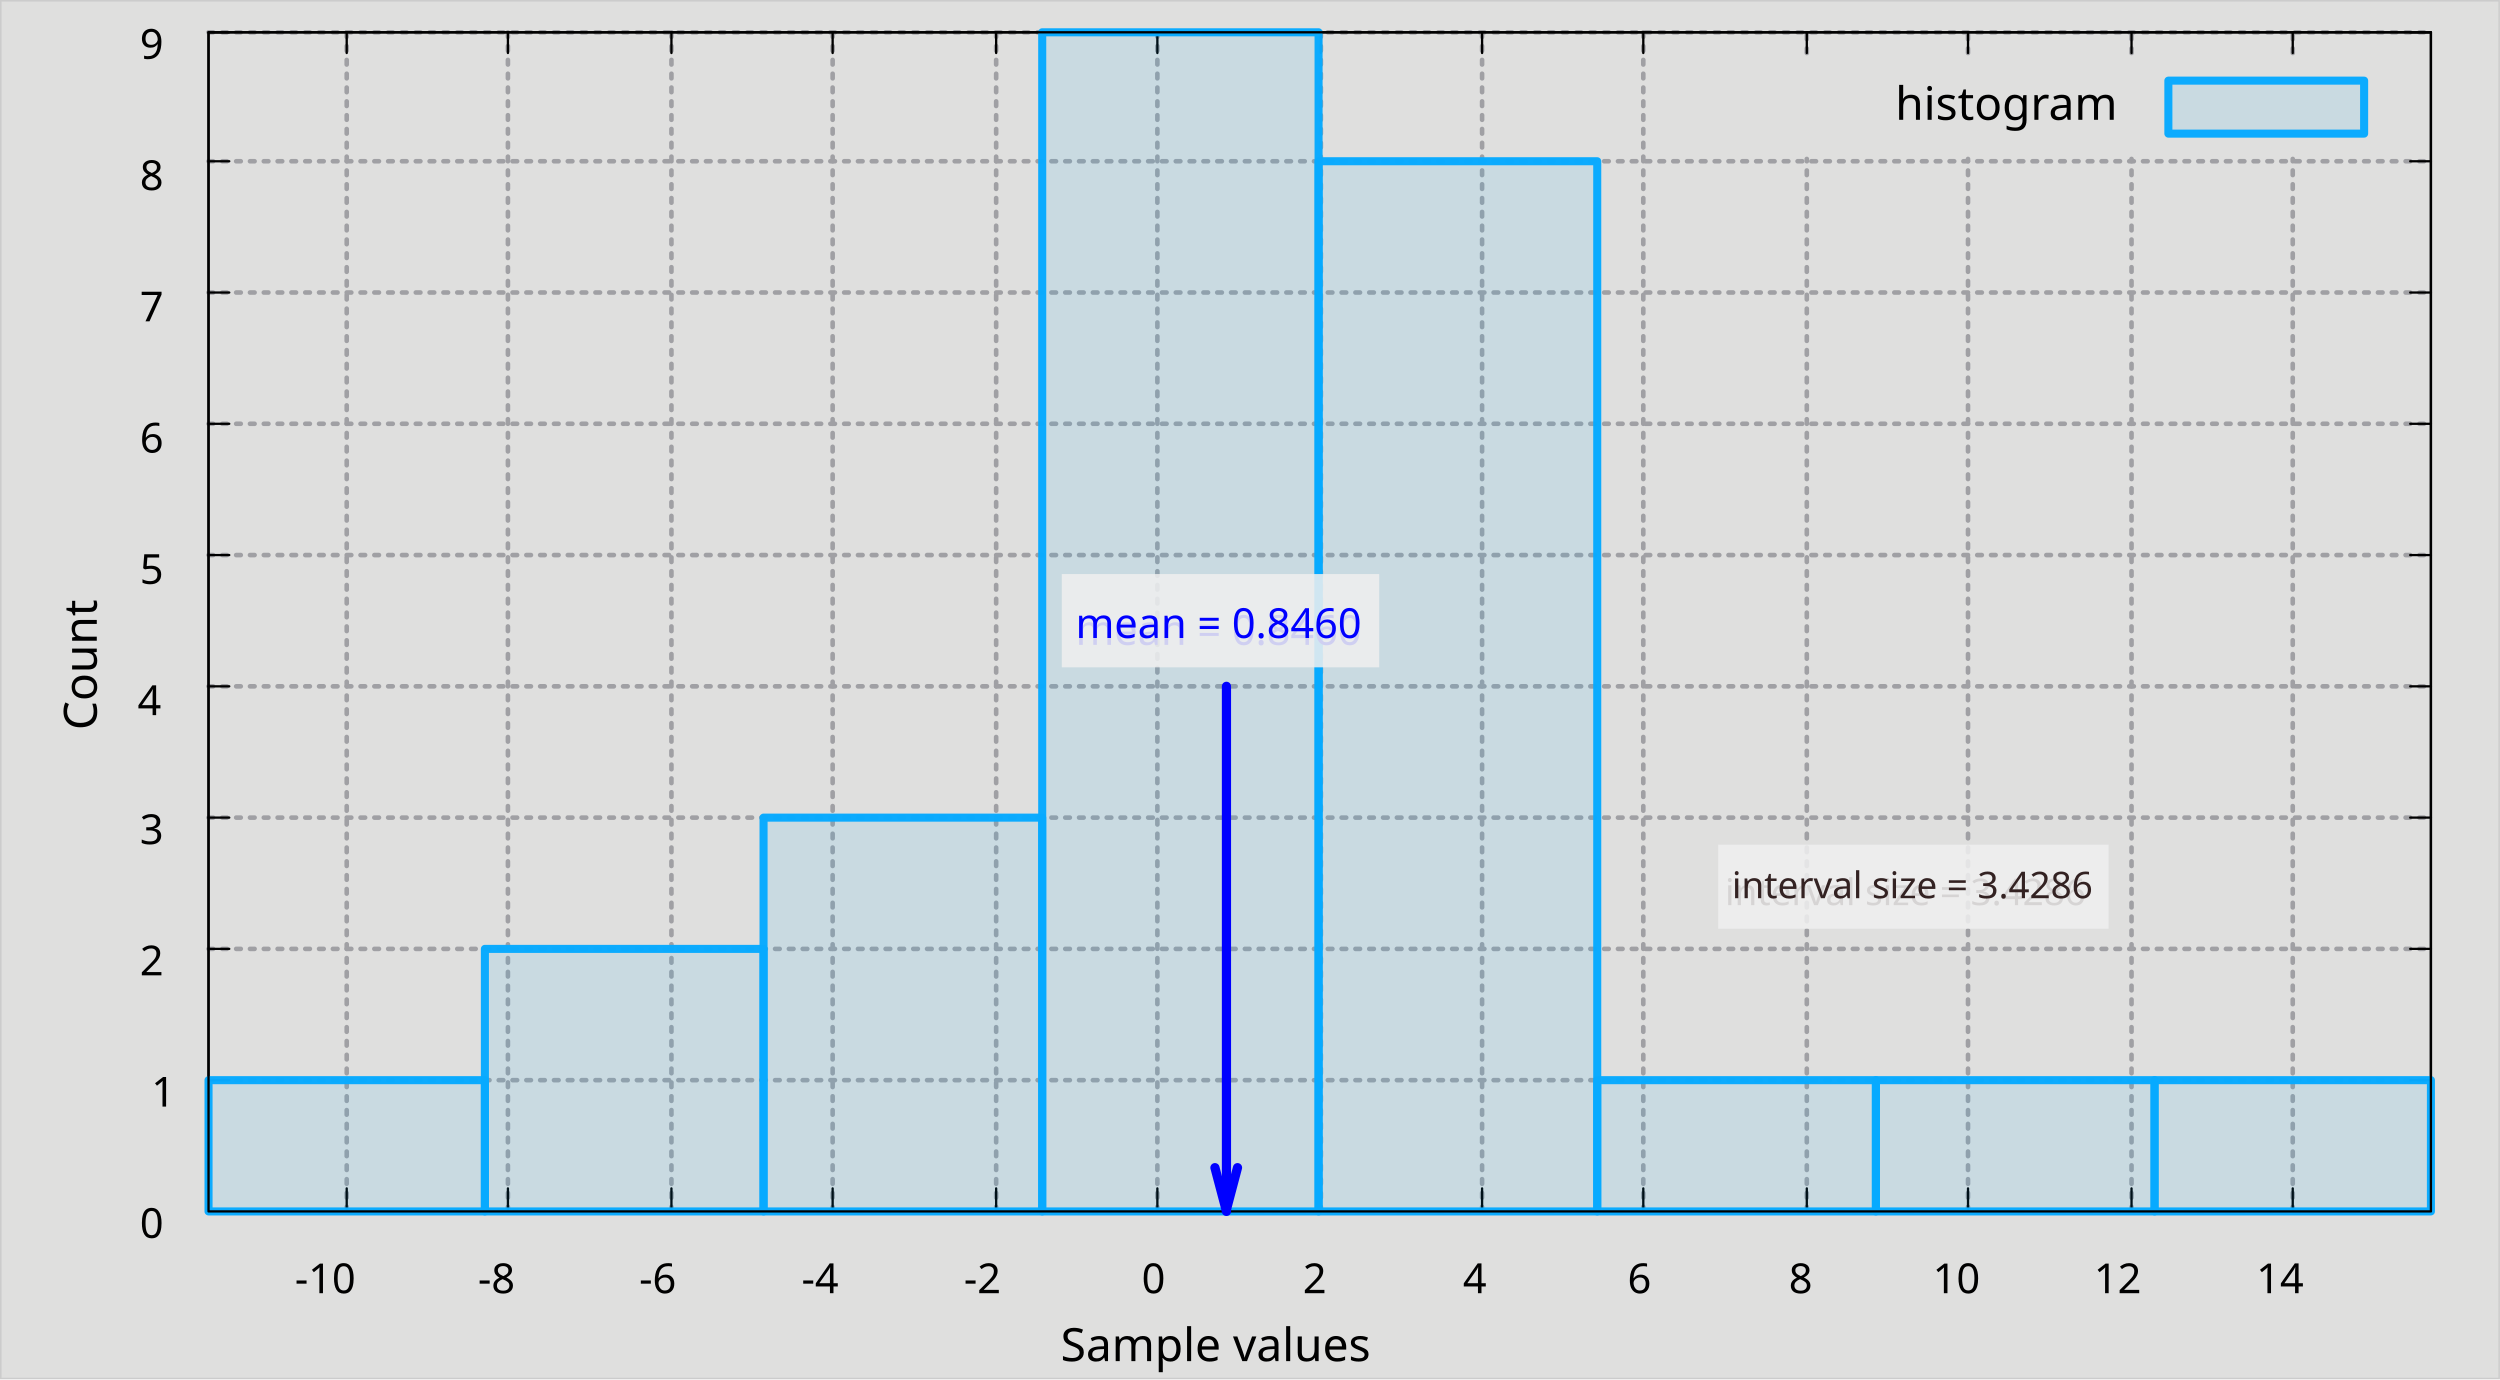
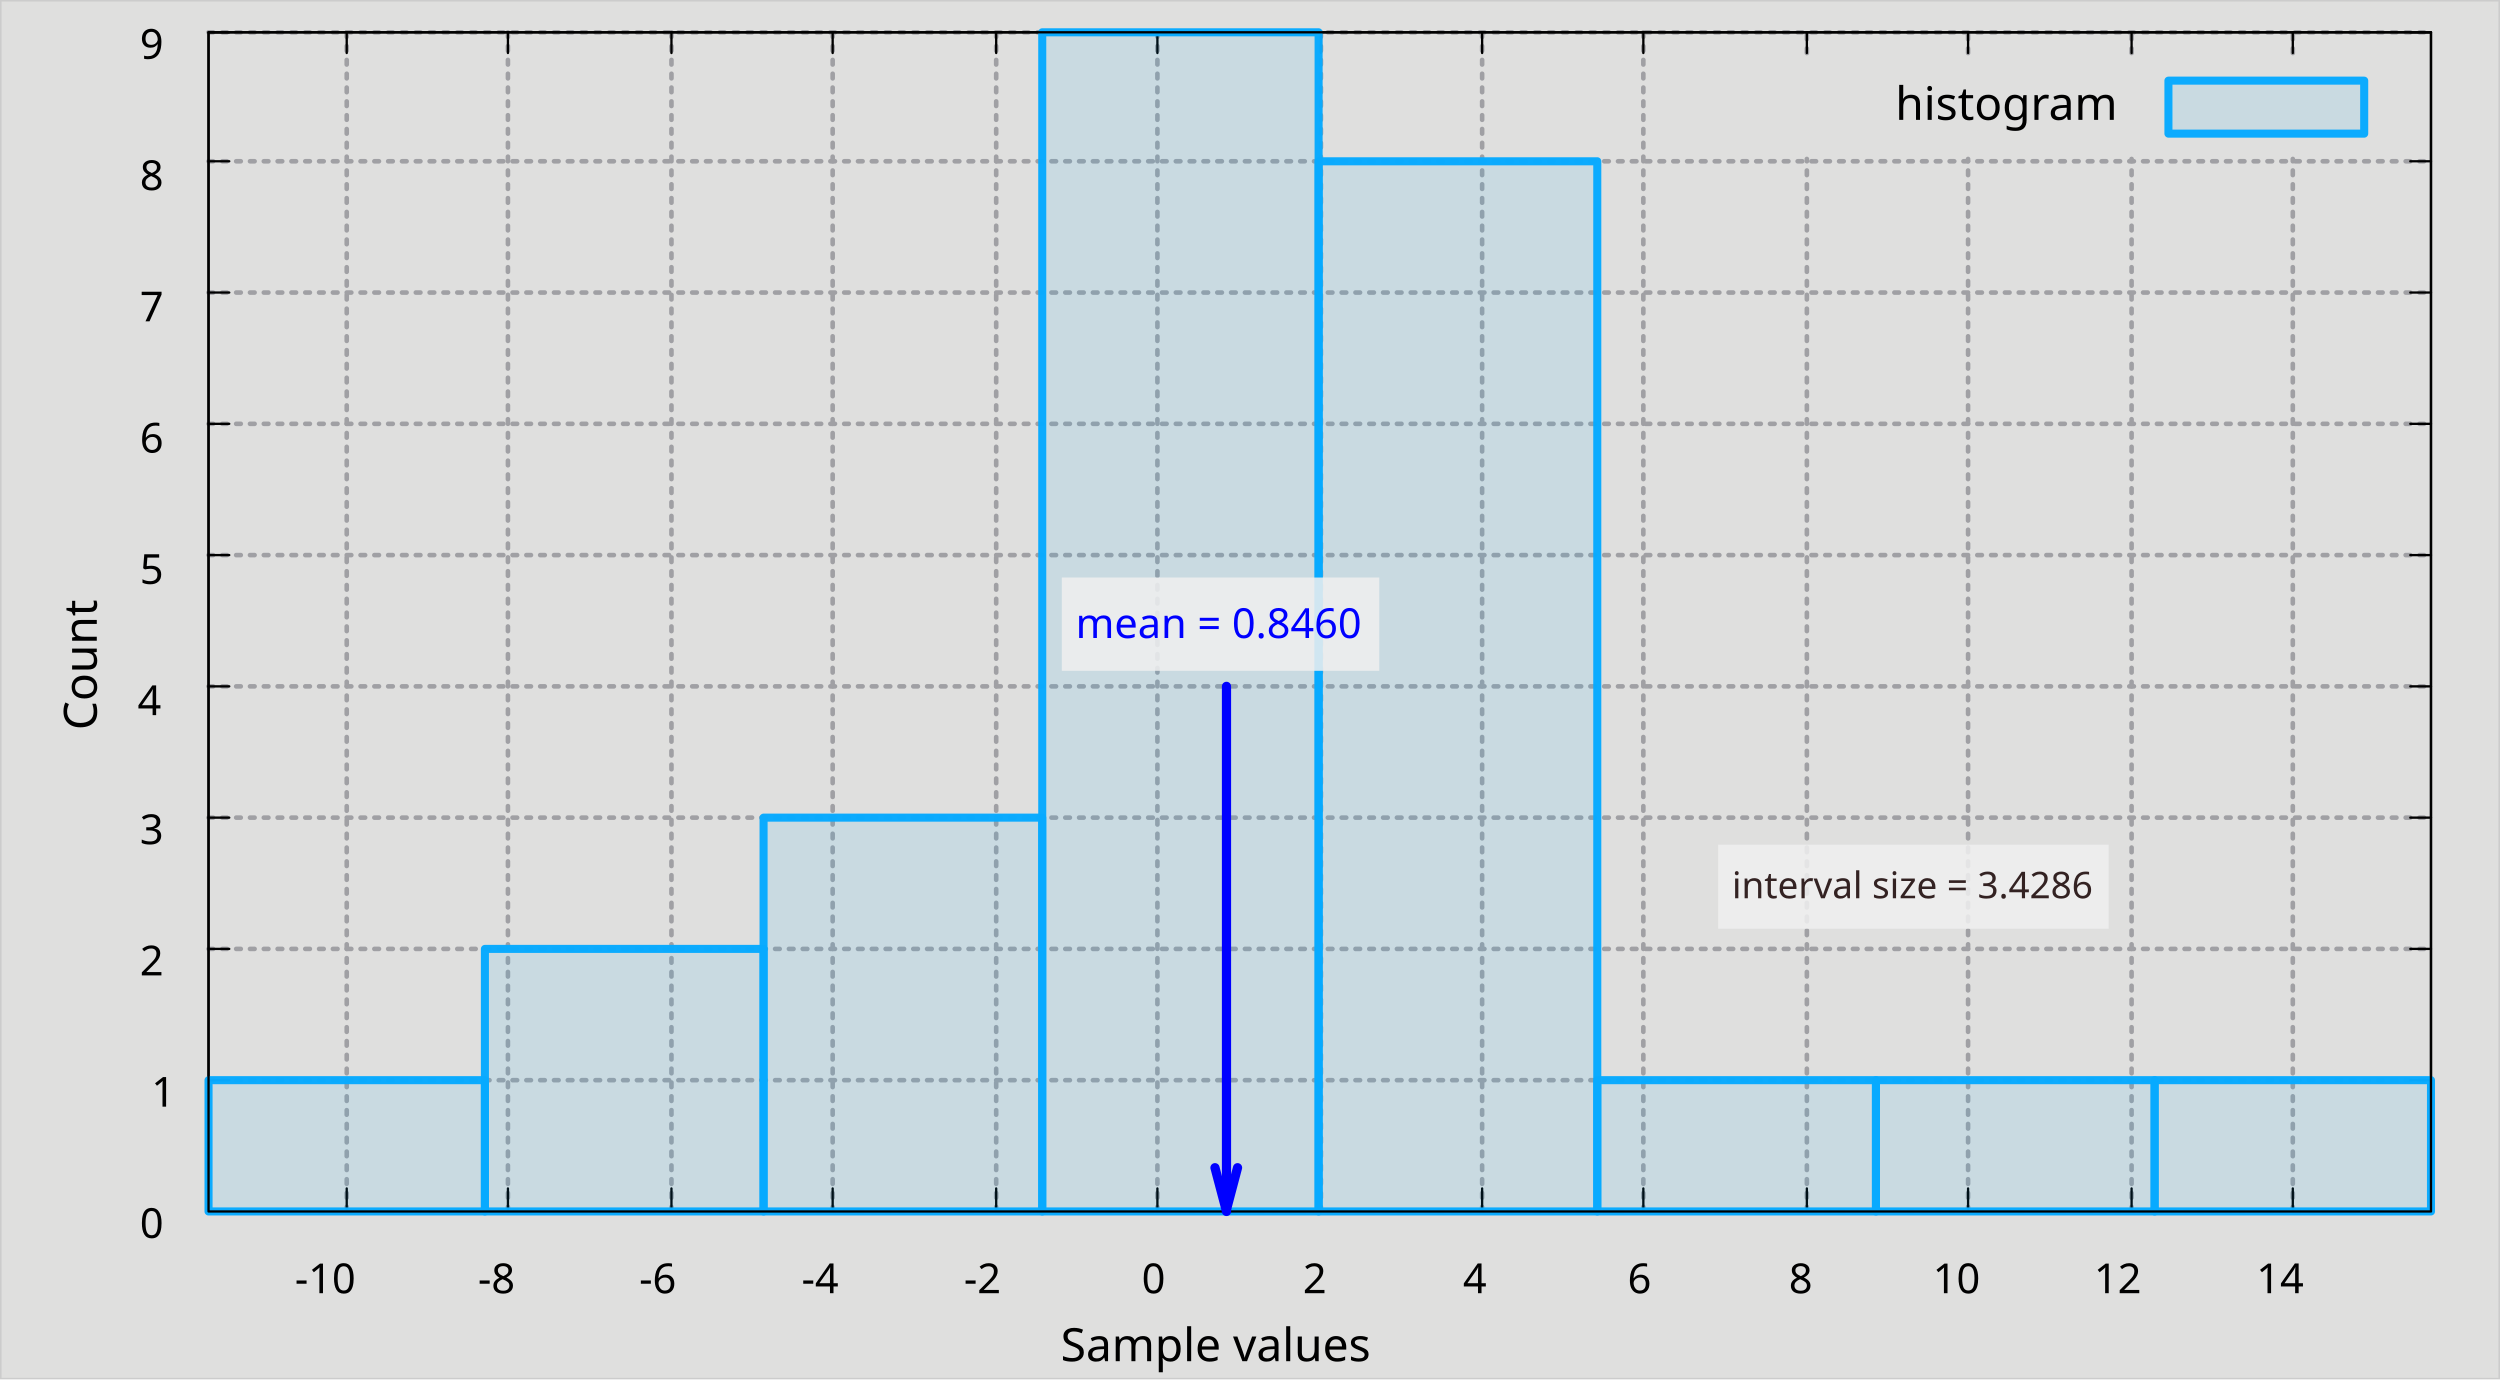
- <svg xmlns="http://www.w3.org/2000/svg" width="1450" height="800" version="1.2" viewBox="0 0 1087.5 600">
-   <rect x=".334" y=".334" width="1086.8" height="599.33" fill="#dddddc" fill-opacity=".941" stroke="#ccc" stroke-width=".668" />
-   <g transform="translate(-3 6)" fill-rule="evenodd">
-     <g fill="none" stroke-linecap="round" stroke-linejoin="round">
-       <polyline transform="matrix(1.0018 0 0 1.0018 -24 -16.5)" points="117.5 536.5 1082.5 536.5" stroke="#a0a0a4" stroke-dasharray="2, 4" stroke-width="2" />
-       <polyline transform="matrix(1.0018 0 0 1.0018 -24 -16.5)" points="117.5 536.5 126.5 536.5" stroke="#000" />
-       <polyline transform="matrix(1.0018 0 0 1.0018 -24 -16.5)" points="1082.5 536.5 1073.5 536.5" stroke="#000" />
-     </g>
-     <text x="59.149" y="532.485" fill="#000000" font-family="Sans" font-size="18.032px" font-weight="400" stroke-linecap="square" stroke-linejoin="bevel" stroke-width="1.002" xml:space="preserve"> 0</text>
-     <g fill="none" stroke-linecap="round" stroke-linejoin="round">
-       <polyline transform="matrix(1.0018 0 0 1.0018 -24 -16.5)" points="117.5 479.5 1082.5 479.5" stroke="#a0a0a4" stroke-dasharray="2, 4" stroke-width="2" />
-       <polyline transform="matrix(1.0018 0 0 1.0018 -24 -16.5)" points="117.5 479.5 126.5 479.5" stroke="#000" />
-       <polyline transform="matrix(1.0018 0 0 1.0018 -24 -16.5)" points="1082.5 479.5 1073.5 479.5" stroke="#000" />
-     </g>
-     <text x="64.158" y="475.382" fill="#000000" font-family="Sans" font-size="18.032px" font-weight="400" stroke-linecap="square" stroke-linejoin="bevel" stroke-width="1.002" xml:space="preserve"> 1</text>
-     <g fill="none" stroke-linecap="round" stroke-linejoin="round">
-       <polyline transform="matrix(1.0018 0 0 1.0018 -24 -16.5)" points="117.5 422.5 1082.5 422.5" stroke="#a0a0a4" stroke-dasharray="2, 4" stroke-width="2" />
-       <polyline transform="matrix(1.0018 0 0 1.0018 -24 -16.5)" points="117.5 422.5 126.5 422.5" stroke="#000" />
-       <polyline transform="matrix(1.0018 0 0 1.0018 -24 -16.5)" points="1082.5 422.5 1073.5 422.5" stroke="#000" />
-     </g>
-     <text x="59.149" y="418.28" fill="#000000" font-family="Sans" font-size="18.032px" font-weight="400" stroke-linecap="square" stroke-linejoin="bevel" stroke-width="1.002" xml:space="preserve"> 2</text>
-     <g fill="none" stroke-linecap="round" stroke-linejoin="round">
-       <polyline transform="matrix(1.0018 0 0 1.0018 -24 -16.5)" points="117.5 365.5 1082.5 365.5" stroke="#a0a0a4" stroke-dasharray="2, 4" stroke-width="2" />
-       <polyline transform="matrix(1.0018 0 0 1.0018 -24 -16.5)" points="117.5 365.5 126.5 365.5" stroke="#000" />
-       <polyline transform="matrix(1.0018 0 0 1.0018 -24 -16.5)" points="1082.5 365.5 1073.5 365.5" stroke="#000" />
-     </g>
-     <text x="59.149" y="361.177" fill="#000000" font-family="Sans" font-size="18.032px" font-weight="400" stroke-linecap="square" stroke-linejoin="bevel" stroke-width="1.002" xml:space="preserve"> 3</text>
-     <g fill="none" stroke-linecap="round" stroke-linejoin="round">
-       <polyline transform="matrix(1.0018 0 0 1.0018 -24 -16.5)" points="117.5 308.5 1082.5 308.5" stroke="#a0a0a4" stroke-dasharray="2, 4" stroke-width="2" />
-       <polyline transform="matrix(1.0018 0 0 1.0018 -24 -16.5)" points="117.5 308.5 126.5 308.5" stroke="#000" />
-       <polyline transform="matrix(1.0018 0 0 1.0018 -24 -16.5)" points="1082.5 308.5 1073.5 308.5" stroke="#000" />
-     </g>
-     <text x="58.147" y="305.077" fill="#000000" font-family="Sans" font-size="18.032px" font-weight="400" stroke-linecap="square" stroke-linejoin="bevel" stroke-width="1.002" xml:space="preserve"> 4</text>
-     <g fill="none" stroke-linecap="round" stroke-linejoin="round">
-       <polyline transform="matrix(1.0018 0 0 1.0018 -24 -16.5)" points="117.5 251.5 1082.5 251.5" stroke="#a0a0a4" stroke-dasharray="2, 4" stroke-width="2" />
-       <polyline transform="matrix(1.0018 0 0 1.0018 -24 -16.5)" points="117.5 251.5 126.5 251.5" stroke="#000" />
-       <polyline transform="matrix(1.0018 0 0 1.0018 -24 -16.5)" points="1082.5 251.5 1073.5 251.5" stroke="#000" />
-     </g>
-     <text x="59.149" y="247.974" fill="#000000" font-family="Sans" font-size="18.032px" font-weight="400" stroke-linecap="square" stroke-linejoin="bevel" stroke-width="1.002" xml:space="preserve"> 5</text>
-     <g fill="none" stroke-linecap="round" stroke-linejoin="round">
-       <polyline transform="matrix(1.0018 0 0 1.0018 -24 -16.5)" points="117.5 194.5 1082.5 194.5" stroke="#a0a0a4" stroke-dasharray="2, 4" stroke-width="2" />
-       <polyline transform="matrix(1.0018 0 0 1.0018 -24 -16.5)" points="117.5 194.5 126.5 194.5" stroke="#000" />
-       <polyline transform="matrix(1.0018 0 0 1.0018 -24 -16.5)" points="1082.5 194.5 1073.5 194.5" stroke="#000" />
-     </g>
-     <text x="59.149" y="190.872" fill="#000000" font-family="Sans" font-size="18.032px" font-weight="400" stroke-linecap="square" stroke-linejoin="bevel" stroke-width="1.002" xml:space="preserve"> 6</text>
-     <g fill="none" stroke-linecap="round" stroke-linejoin="round">
-       <polyline transform="matrix(1.0018 0 0 1.0018 -24 -16.5)" points="117.5 137.5 1082.5 137.5" stroke="#a0a0a4" stroke-dasharray="2, 4" stroke-width="2" />
-       <polyline transform="matrix(1.0018 0 0 1.0018 -24 -16.5)" points="117.5 137.5 126.5 137.5" stroke="#000" />
-       <polyline transform="matrix(1.0018 0 0 1.0018 -24 -16.5)" points="1082.5 137.5 1073.5 137.5" stroke="#000" />
-     </g>
-     <text x="59.149" y="133.77" fill="#000000" font-family="Sans" font-size="18.032px" font-weight="400" stroke-linecap="square" stroke-linejoin="bevel" stroke-width="1.002" xml:space="preserve"> 7</text>
-     <g fill="none" stroke-linecap="round" stroke-linejoin="round">
-       <polyline transform="matrix(1.0018 0 0 1.0018 -24 -16.5)" points="117.5 80.5 1082.5 80.5" stroke="#a0a0a4" stroke-dasharray="2, 4" stroke-width="2" />
-       <polyline transform="matrix(1.0018 0 0 1.0018 -24 -16.5)" points="117.5 80.5 126.5 80.5" stroke="#000" />
-       <polyline transform="matrix(1.0018 0 0 1.0018 -24 -16.5)" points="1082.5 80.5 1073.5 80.5" stroke="#000" />
-     </g>
-     <text x="59.149" y="76.667" fill="#000000" font-family="Sans" font-size="18.032px" font-weight="400" stroke-linecap="square" stroke-linejoin="bevel" stroke-width="1.002" xml:space="preserve"> 8</text>
-     <g fill="none" stroke-linecap="round" stroke-linejoin="round">
-       <polyline transform="matrix(1.0018 0 0 1.0018 -24 -16.5)" points="117.5 24.5 1082.5 24.5" stroke="#a0a0a4" stroke-dasharray="2, 4" stroke-width="2" />
-       <polyline transform="matrix(1.0018 0 0 1.0018 -24 -16.5)" points="117.5 24.5 126.5 24.5" stroke="#000" />
-       <polyline transform="matrix(1.0018 0 0 1.0018 -24 -16.5)" points="1082.5 24.5 1073.5 24.5" stroke="#000" />
-     </g>
-     <text x="59.149" y="19.565" fill="#000000" font-family="Sans" font-size="18.032px" font-weight="400" stroke-linecap="square" stroke-linejoin="bevel" stroke-width="1.002" xml:space="preserve"> 9</text>
-     <g fill="none" stroke-linecap="round" stroke-linejoin="round">
-       <polyline transform="matrix(1.0018 0 0 1.0018 -24 -16.5)" points="177.5 536.5 177.5 24.5" stroke="#a0a0a4" stroke-dasharray="2, 4" stroke-width="2" />
-       <polyline transform="matrix(1.0018 0 0 1.0018 -24 -16.5)" points="177.5 536.5 177.5 526.5" stroke="#000" />
-       <polyline transform="matrix(1.0018 0 0 1.0018 -24 -16.5)" points="177.5 24.5 177.5 33.5" stroke="#000" />
-     </g>
-     <text x="131.279" y="556.528" fill="#000000" font-family="Sans" font-size="18.032px" font-weight="400" stroke-linecap="square" stroke-linejoin="bevel" stroke-width="1.002" xml:space="preserve">-10</text>
-     <g fill="none" stroke-linecap="round" stroke-linejoin="round">
-       <polyline transform="matrix(1.0018 0 0 1.0018 -24 -16.5)" points="247.5 536.5 247.5 24.5" stroke="#a0a0a4" stroke-dasharray="2, 4" stroke-width="2" />
-       <polyline transform="matrix(1.0018 0 0 1.0018 -24 -16.5)" points="247.5 536.5 247.5 526.5" stroke="#000" />
-       <polyline transform="matrix(1.0018 0 0 1.0018 -24 -16.5)" points="247.5 24.5 247.5 33.5" stroke="#000" />
-     </g>
-     <text x="210.921" y="556.528" fill="#000000" font-family="Sans" font-size="18.032px" font-weight="400" stroke-linecap="square" stroke-linejoin="bevel" stroke-width="1.002" xml:space="preserve">-8</text>
-     <g fill="none" stroke-linecap="round" stroke-linejoin="round">
-       <polyline transform="matrix(1.0018 0 0 1.0018 -24 -16.5)" points="318.5 536.5 318.5 24.5" stroke="#a0a0a4" stroke-dasharray="2, 4" stroke-width="2" />
-       <polyline transform="matrix(1.0018 0 0 1.0018 -24 -16.5)" points="318.5 536.5 318.5 526.5" stroke="#000" />
-       <polyline transform="matrix(1.0018 0 0 1.0018 -24 -16.5)" points="318.5 24.5 318.5 33.5" stroke="#000" />
-     </g>
-     <text x="281.047" y="556.528" fill="#000000" font-family="Sans" font-size="18.032px" font-weight="400" stroke-linecap="square" stroke-linejoin="bevel" stroke-width="1.002" xml:space="preserve">-6</text>
-     <g fill="none" stroke-linecap="round" stroke-linejoin="round">
-       <polyline transform="matrix(1.0018 0 0 1.0018 -24 -16.5)" points="388.5 536.5 388.5 24.5" stroke="#a0a0a4" stroke-dasharray="2, 4" stroke-width="2" />
-       <polyline transform="matrix(1.0018 0 0 1.0018 -24 -16.5)" points="388.5 536.5 388.5 526.5" stroke="#000" />
-       <polyline transform="matrix(1.0018 0 0 1.0018 -24 -16.5)" points="388.5 24.5 388.5 33.5" stroke="#000" />
-     </g>
-     <text x="351.674" y="556.528" fill="#000000" font-family="Sans" font-size="18.032px" font-weight="400" stroke-linecap="square" stroke-linejoin="bevel" stroke-width="1.002" xml:space="preserve">-4</text>
-     <g fill="none" stroke-linecap="round" stroke-linejoin="round">
-       <polyline transform="matrix(1.0018 0 0 1.0018 -24 -16.5)" points="459.5 536.5 459.5 24.5" stroke="#a0a0a4" stroke-dasharray="2, 4" stroke-width="2" />
-       <polyline transform="matrix(1.0018 0 0 1.0018 -24 -16.5)" points="459.5 536.5 459.5 526.5" stroke="#000" />
-       <polyline transform="matrix(1.0018 0 0 1.0018 -24 -16.5)" points="459.5 24.5 459.5 33.5" stroke="#000" />
-     </g>
-     <text x="422.301" y="556.528" fill="#000000" font-family="Sans" font-size="18.032px" font-weight="400" stroke-linecap="square" stroke-linejoin="bevel" stroke-width="1.002" xml:space="preserve">-2</text>
-     <g fill="none" stroke-linecap="round" stroke-linejoin="round">
-       <polyline transform="matrix(1.0018 0 0 1.0018 -24 -16.5)" points="529.5 536.5 529.5 24.5" stroke="#a0a0a4" stroke-dasharray="2, 4" stroke-width="2" />
-       <polyline transform="matrix(1.0018 0 0 1.0018 -24 -16.5)" points="529.5 536.5 529.5 526.5" stroke="#000" />
-       <polyline transform="matrix(1.0018 0 0 1.0018 -24 -16.5)" points="529.5 24.5 529.5 33.5" stroke="#000" />
-     </g>
-     <text x="494.931" y="556.528" fill="#000000" font-family="Sans" font-size="18.032px" font-weight="400" stroke-linecap="square" stroke-linejoin="bevel" stroke-width="1.002" xml:space="preserve"> 0</text>
-     <g fill="none" stroke-linecap="round" stroke-linejoin="round">
-       <polyline transform="matrix(1.0018 0 0 1.0018 -24 -16.5)" points="600.5 536.5 600.5 24.5" stroke="#a0a0a4" stroke-dasharray="2, 4" stroke-width="2" />
-       <polyline transform="matrix(1.0018 0 0 1.0018 -24 -16.5)" points="600.5 536.5 600.5 526.5" stroke="#000" />
-       <polyline transform="matrix(1.0018 0 0 1.0018 -24 -16.5)" points="600.5 24.5 600.5 33.5" stroke="#000" />
-     </g>
-     <text x="565.057" y="556.528" fill="#000000" font-family="Sans" font-size="18.032px" font-weight="400" stroke-linecap="square" stroke-linejoin="bevel" stroke-width="1.002" xml:space="preserve"> 2</text>
-     <g fill="none" stroke-linecap="round" stroke-linejoin="round">
-       <polyline transform="matrix(1.0018 0 0 1.0018 -24 -16.5)" points="670.5 536.5 670.5 24.5" stroke="#a0a0a4" stroke-dasharray="2, 4" stroke-width="2" />
-       <polyline transform="matrix(1.0018 0 0 1.0018 -24 -16.5)" points="670.5 536.5 670.5 526.5" stroke="#000" />
-       <polyline transform="matrix(1.0018 0 0 1.0018 -24 -16.5)" points="670.5 24.5 670.5 33.5" stroke="#000" />
-     </g>
-     <text x="634.681" y="556.528" fill="#000000" font-family="Sans" font-size="18.032px" font-weight="400" stroke-linecap="square" stroke-linejoin="bevel" stroke-width="1.002" xml:space="preserve"> 4</text>
-     <g fill="none" stroke-linecap="round" stroke-linejoin="round">
-       <polyline transform="matrix(1.0018 0 0 1.0018 -24 -16.5)" points="740.5 536.5 740.5 24.5" stroke="#a0a0a4" stroke-dasharray="2, 4" stroke-width="2" />
-       <polyline transform="matrix(1.0018 0 0 1.0018 -24 -16.5)" points="740.5 536.5 740.5 526.5" stroke="#000" />
-       <polyline transform="matrix(1.0018 0 0 1.0018 -24 -16.5)" points="740.5 24.5 740.5 33.5" stroke="#000" />
-     </g>
-     <text x="706.31" y="556.528" fill="#000000" font-family="Sans" font-size="18.032px" font-weight="400" stroke-linecap="square" stroke-linejoin="bevel" stroke-width="1.002" xml:space="preserve"> 6</text>
-     <g fill="none" stroke-linecap="round" stroke-linejoin="round">
-       <polyline transform="matrix(1.0018 0 0 1.0018 -24 -16.5)" points="811.5 536.5 811.5 79.5" stroke="#a0a0a4" stroke-dasharray="2, 4" stroke-width="2" />
-       <polyline transform="matrix(1.0018 0 0 1.0018 -24 -16.5)" points="811.5 33.5 811.5 24.5" stroke="#a0a0a4" stroke-dasharray="2, 4" stroke-width="2" />
-       <polyline transform="matrix(1.0018 0 0 1.0018 -24 -16.5)" points="811.5 536.5 811.5 526.5" stroke="#000" />
-       <polyline transform="matrix(1.0018 0 0 1.0018 -24 -16.5)" points="811.5 24.5 811.5 33.5" stroke="#000" />
-     </g>
-     <text x="776.436" y="556.528" fill="#000000" font-family="Sans" font-size="18.032px" font-weight="400" stroke-linecap="square" stroke-linejoin="bevel" stroke-width="1.002" xml:space="preserve"> 8</text>
-     <g fill="none" stroke-linecap="round" stroke-linejoin="round">
-       <polyline transform="matrix(1.0018 0 0 1.0018 -24 -16.5)" points="881.5 536.5 881.5 79.5" stroke="#a0a0a4" stroke-dasharray="2, 4" stroke-width="2" />
-       <polyline transform="matrix(1.0018 0 0 1.0018 -24 -16.5)" points="881.5 33.5 881.5 24.5" stroke="#a0a0a4" stroke-dasharray="2, 4" stroke-width="2" />
-       <polyline transform="matrix(1.0018 0 0 1.0018 -24 -16.5)" points="881.5 536.5 881.5 526.5" stroke="#000" />
-       <polyline transform="matrix(1.0018 0 0 1.0018 -24 -16.5)" points="881.5 24.5 881.5 33.5" stroke="#000" />
-     </g>
-     <text x="839.048" y="556.528" fill="#000000" font-family="Sans" font-size="18.032px" font-weight="400" stroke-linecap="square" stroke-linejoin="bevel" stroke-width="1.002" xml:space="preserve"> 10</text>
-     <g fill="none" stroke-linecap="round" stroke-linejoin="round">
-       <polyline transform="matrix(1.0018 0 0 1.0018 -24 -16.5)" points="952.5 536.5 952.5 79.5" stroke="#a0a0a4" stroke-dasharray="2, 4" stroke-width="2" />
-       <polyline transform="matrix(1.0018 0 0 1.0018 -24 -16.5)" points="952.5 33.5 952.5 24.5" stroke="#a0a0a4" stroke-dasharray="2, 4" stroke-width="2" />
-       <polyline transform="matrix(1.0018 0 0 1.0018 -24 -16.5)" points="952.5 536.5 952.5 526.5" stroke="#000" />
-       <polyline transform="matrix(1.0018 0 0 1.0018 -24 -16.5)" points="952.5 24.5 952.5 33.5" stroke="#000" />
-     </g>
-     <text x="909.174" y="556.528" fill="#000000" font-family="Sans" font-size="18.032px" font-weight="400" stroke-linecap="square" stroke-linejoin="bevel" stroke-width="1.002" xml:space="preserve"> 12</text>
-     <g fill="none" stroke-linecap="round" stroke-linejoin="round">
-       <polyline transform="matrix(1.0018 0 0 1.0018 -24 -16.5)" points="1022.5 536.5 1022.5 79.5" stroke="#a0a0a4" stroke-dasharray="2, 4" stroke-width="2" />
-       <polyline transform="matrix(1.0018 0 0 1.0018 -24 -16.5)" points="1022.5 33.5 1022.5 24.5" stroke="#a0a0a4" stroke-dasharray="2, 4" stroke-width="2" />
-       <polyline transform="matrix(1.0018 0 0 1.0018 -24 -16.5)" points="1022.5 536.5 1022.5 526.5" stroke="#000" />
-       <polyline transform="matrix(1.0018 0 0 1.0018 -24 -16.5)" points="1022.5 24.5 1022.5 33.5" stroke="#000" />
-     </g>
-     <g>
+ <svg xmlns="http://www.w3.org/2000/svg" width="800" height="441.38" version="1.2" viewBox="0 0 600 331.03">
+   <g transform="matrix(.55174 0 0 .55174 4.4753e-6 -4.4887e-6)">
+     <rect x=".334" y=".334" width="1086.8" height="599.33" fill="#dddddc" fill-opacity=".941" stroke="#ccc" stroke-width=".668" />
+     <g transform="translate(-3,6)" fill-rule="evenodd">
+       <g fill="none" stroke-linecap="round" stroke-linejoin="round">
+         <polyline transform="matrix(1.0018,0,0,1.0018,-24,-16.5)" points="117.5 536.5 1082.5 536.5" stroke="#a0a0a4" stroke-dasharray="2, 4" stroke-width="2" />
+         <polyline transform="matrix(1.0018,0,0,1.0018,-24,-16.5)" points="117.5 536.5 126.5 536.5" stroke="#000" />
+         <polyline transform="matrix(1.0018,0,0,1.0018,-24,-16.5)" points="1082.5 536.5 1073.5 536.5" stroke="#000" />
+       </g>
+       <text x="59.149" y="532.485" fill="#000000" font-family="Sans" font-size="18.032px" font-weight="400" stroke-linecap="square" stroke-linejoin="bevel" stroke-width="1.002" xml:space="preserve"> 0</text>
+       <g fill="none" stroke-linecap="round" stroke-linejoin="round">
+         <polyline transform="matrix(1.0018,0,0,1.0018,-24,-16.5)" points="117.5 479.5 1082.5 479.5" stroke="#a0a0a4" stroke-dasharray="2, 4" stroke-width="2" />
+         <polyline transform="matrix(1.0018,0,0,1.0018,-24,-16.5)" points="117.5 479.5 126.5 479.5" stroke="#000" />
+         <polyline transform="matrix(1.0018,0,0,1.0018,-24,-16.5)" points="1082.5 479.5 1073.5 479.5" stroke="#000" />
+       </g>
+       <text x="64.158" y="475.382" fill="#000000" font-family="Sans" font-size="18.032px" font-weight="400" stroke-linecap="square" stroke-linejoin="bevel" stroke-width="1.002" xml:space="preserve"> 1</text>
+       <g fill="none" stroke-linecap="round" stroke-linejoin="round">
+         <polyline transform="matrix(1.0018,0,0,1.0018,-24,-16.5)" points="117.5 422.5 1082.5 422.5" stroke="#a0a0a4" stroke-dasharray="2, 4" stroke-width="2" />
+         <polyline transform="matrix(1.0018,0,0,1.0018,-24,-16.5)" points="117.5 422.5 126.5 422.5" stroke="#000" />
+         <polyline transform="matrix(1.0018,0,0,1.0018,-24,-16.5)" points="1082.5 422.5 1073.5 422.5" stroke="#000" />
+       </g>
+       <text x="59.149" y="418.28" fill="#000000" font-family="Sans" font-size="18.032px" font-weight="400" stroke-linecap="square" stroke-linejoin="bevel" stroke-width="1.002" xml:space="preserve"> 2</text>
+       <g fill="none" stroke-linecap="round" stroke-linejoin="round">
+         <polyline transform="matrix(1.0018,0,0,1.0018,-24,-16.5)" points="117.5 365.5 1082.5 365.5" stroke="#a0a0a4" stroke-dasharray="2, 4" stroke-width="2" />
+         <polyline transform="matrix(1.0018,0,0,1.0018,-24,-16.5)" points="117.5 365.5 126.5 365.5" stroke="#000" />
+         <polyline transform="matrix(1.0018,0,0,1.0018,-24,-16.5)" points="1082.5 365.5 1073.5 365.5" stroke="#000" />
+       </g>
+       <text x="59.149" y="361.177" fill="#000000" font-family="Sans" font-size="18.032px" font-weight="400" stroke-linecap="square" stroke-linejoin="bevel" stroke-width="1.002" xml:space="preserve"> 3</text>
+       <g fill="none" stroke-linecap="round" stroke-linejoin="round">
+         <polyline transform="matrix(1.0018,0,0,1.0018,-24,-16.5)" points="117.5 308.5 1082.5 308.5" stroke="#a0a0a4" stroke-dasharray="2, 4" stroke-width="2" />
+         <polyline transform="matrix(1.0018,0,0,1.0018,-24,-16.5)" points="117.5 308.5 126.5 308.5" stroke="#000" />
+         <polyline transform="matrix(1.0018,0,0,1.0018,-24,-16.5)" points="1082.5 308.5 1073.5 308.5" stroke="#000" />
+       </g>
+       <text x="58.147" y="305.077" fill="#000000" font-family="Sans" font-size="18.032px" font-weight="400" stroke-linecap="square" stroke-linejoin="bevel" stroke-width="1.002" xml:space="preserve"> 4</text>
+       <g fill="none" stroke-linecap="round" stroke-linejoin="round">
+         <polyline transform="matrix(1.0018,0,0,1.0018,-24,-16.5)" points="117.5 251.5 1082.5 251.5" stroke="#a0a0a4" stroke-dasharray="2, 4" stroke-width="2" />
+         <polyline transform="matrix(1.0018,0,0,1.0018,-24,-16.5)" points="117.5 251.5 126.5 251.5" stroke="#000" />
+         <polyline transform="matrix(1.0018,0,0,1.0018,-24,-16.5)" points="1082.5 251.5 1073.5 251.5" stroke="#000" />
+       </g>
+       <text x="59.149" y="247.974" fill="#000000" font-family="Sans" font-size="18.032px" font-weight="400" stroke-linecap="square" stroke-linejoin="bevel" stroke-width="1.002" xml:space="preserve"> 5</text>
+       <g fill="none" stroke-linecap="round" stroke-linejoin="round">
+         <polyline transform="matrix(1.0018,0,0,1.0018,-24,-16.5)" points="117.5 194.5 1082.5 194.5" stroke="#a0a0a4" stroke-dasharray="2, 4" stroke-width="2" />
+         <polyline transform="matrix(1.0018,0,0,1.0018,-24,-16.5)" points="117.5 194.5 126.5 194.5" stroke="#000" />
+         <polyline transform="matrix(1.0018,0,0,1.0018,-24,-16.5)" points="1082.5 194.5 1073.5 194.5" stroke="#000" />
+       </g>
+       <text x="59.149" y="190.872" fill="#000000" font-family="Sans" font-size="18.032px" font-weight="400" stroke-linecap="square" stroke-linejoin="bevel" stroke-width="1.002" xml:space="preserve"> 6</text>
+       <g fill="none" stroke-linecap="round" stroke-linejoin="round">
+         <polyline transform="matrix(1.0018,0,0,1.0018,-24,-16.5)" points="117.5 137.5 1082.5 137.5" stroke="#a0a0a4" stroke-dasharray="2, 4" stroke-width="2" />
+         <polyline transform="matrix(1.0018,0,0,1.0018,-24,-16.5)" points="117.5 137.5 126.5 137.5" stroke="#000" />
+         <polyline transform="matrix(1.0018,0,0,1.0018,-24,-16.5)" points="1082.5 137.5 1073.5 137.5" stroke="#000" />
+       </g>
+       <text x="59.149" y="133.77" fill="#000000" font-family="Sans" font-size="18.032px" font-weight="400" stroke-linecap="square" stroke-linejoin="bevel" stroke-width="1.002" xml:space="preserve"> 7</text>
+       <g fill="none" stroke-linecap="round" stroke-linejoin="round">
+         <polyline transform="matrix(1.0018,0,0,1.0018,-24,-16.5)" points="117.5 80.5 1082.5 80.5" stroke="#a0a0a4" stroke-dasharray="2, 4" stroke-width="2" />
+         <polyline transform="matrix(1.0018,0,0,1.0018,-24,-16.5)" points="117.5 80.5 126.5 80.5" stroke="#000" />
+         <polyline transform="matrix(1.0018,0,0,1.0018,-24,-16.5)" points="1082.5 80.5 1073.5 80.5" stroke="#000" />
+       </g>
+       <text x="59.149" y="76.667" fill="#000000" font-family="Sans" font-size="18.032px" font-weight="400" stroke-linecap="square" stroke-linejoin="bevel" stroke-width="1.002" xml:space="preserve"> 8</text>
+       <g fill="none" stroke-linecap="round" stroke-linejoin="round">
+         <polyline transform="matrix(1.0018,0,0,1.0018,-24,-16.5)" points="117.5 24.5 1082.5 24.5" stroke="#a0a0a4" stroke-dasharray="2, 4" stroke-width="2" />
+         <polyline transform="matrix(1.0018,0,0,1.0018,-24,-16.5)" points="117.5 24.5 126.5 24.5" stroke="#000" />
+         <polyline transform="matrix(1.0018,0,0,1.0018,-24,-16.5)" points="1082.5 24.5 1073.5 24.5" stroke="#000" />
+       </g>
+       <text x="59.149" y="19.565" fill="#000000" font-family="Sans" font-size="18.032px" font-weight="400" stroke-linecap="square" stroke-linejoin="bevel" stroke-width="1.002" xml:space="preserve"> 9</text>
+       <g fill="none" stroke-linecap="round" stroke-linejoin="round">
+         <polyline transform="matrix(1.0018,0,0,1.0018,-24,-16.5)" points="177.5 536.5 177.5 24.5" stroke="#a0a0a4" stroke-dasharray="2, 4" stroke-width="2" />
+         <polyline transform="matrix(1.0018,0,0,1.0018,-24,-16.5)" points="177.5 536.5 177.5 526.5" stroke="#000" />
+         <polyline transform="matrix(1.0018,0,0,1.0018,-24,-16.5)" points="177.5 24.5 177.5 33.5" stroke="#000" />
+       </g>
+       <text x="131.279" y="556.528" fill="#000000" font-family="Sans" font-size="18.032px" font-weight="400" stroke-linecap="square" stroke-linejoin="bevel" stroke-width="1.002" xml:space="preserve">-10</text>
+       <g fill="none" stroke-linecap="round" stroke-linejoin="round">
+         <polyline transform="matrix(1.0018,0,0,1.0018,-24,-16.5)" points="247.5 536.5 247.5 24.5" stroke="#a0a0a4" stroke-dasharray="2, 4" stroke-width="2" />
+         <polyline transform="matrix(1.0018,0,0,1.0018,-24,-16.5)" points="247.5 536.5 247.5 526.5" stroke="#000" />
+         <polyline transform="matrix(1.0018,0,0,1.0018,-24,-16.5)" points="247.5 24.5 247.5 33.5" stroke="#000" />
+       </g>
+       <text x="210.921" y="556.528" fill="#000000" font-family="Sans" font-size="18.032px" font-weight="400" stroke-linecap="square" stroke-linejoin="bevel" stroke-width="1.002" xml:space="preserve">-8</text>
+       <g fill="none" stroke-linecap="round" stroke-linejoin="round">
+         <polyline transform="matrix(1.0018,0,0,1.0018,-24,-16.5)" points="318.5 536.5 318.5 24.5" stroke="#a0a0a4" stroke-dasharray="2, 4" stroke-width="2" />
+         <polyline transform="matrix(1.0018,0,0,1.0018,-24,-16.5)" points="318.5 536.5 318.5 526.5" stroke="#000" />
+         <polyline transform="matrix(1.0018,0,0,1.0018,-24,-16.5)" points="318.5 24.5 318.5 33.5" stroke="#000" />
+       </g>
+       <text x="281.047" y="556.528" fill="#000000" font-family="Sans" font-size="18.032px" font-weight="400" stroke-linecap="square" stroke-linejoin="bevel" stroke-width="1.002" xml:space="preserve">-6</text>
+       <g fill="none" stroke-linecap="round" stroke-linejoin="round">
+         <polyline transform="matrix(1.0018,0,0,1.0018,-24,-16.5)" points="388.5 536.5 388.5 24.5" stroke="#a0a0a4" stroke-dasharray="2, 4" stroke-width="2" />
+         <polyline transform="matrix(1.0018,0,0,1.0018,-24,-16.5)" points="388.5 536.5 388.5 526.5" stroke="#000" />
+         <polyline transform="matrix(1.0018,0,0,1.0018,-24,-16.5)" points="388.5 24.5 388.5 33.5" stroke="#000" />
+       </g>
+       <text x="351.674" y="556.528" fill="#000000" font-family="Sans" font-size="18.032px" font-weight="400" stroke-linecap="square" stroke-linejoin="bevel" stroke-width="1.002" xml:space="preserve">-4</text>
+       <g fill="none" stroke-linecap="round" stroke-linejoin="round">
+         <polyline transform="matrix(1.0018,0,0,1.0018,-24,-16.5)" points="459.5 536.5 459.5 24.5" stroke="#a0a0a4" stroke-dasharray="2, 4" stroke-width="2" />
+         <polyline transform="matrix(1.0018,0,0,1.0018,-24,-16.5)" points="459.5 536.5 459.5 526.5" stroke="#000" />
+         <polyline transform="matrix(1.0018,0,0,1.0018,-24,-16.5)" points="459.5 24.5 459.5 33.5" stroke="#000" />
+       </g>
+       <text x="422.301" y="556.528" fill="#000000" font-family="Sans" font-size="18.032px" font-weight="400" stroke-linecap="square" stroke-linejoin="bevel" stroke-width="1.002" xml:space="preserve">-2</text>
+       <g fill="none" stroke-linecap="round" stroke-linejoin="round">
+         <polyline transform="matrix(1.0018,0,0,1.0018,-24,-16.5)" points="529.5 536.5 529.5 24.5" stroke="#a0a0a4" stroke-dasharray="2, 4" stroke-width="2" />
+         <polyline transform="matrix(1.0018,0,0,1.0018,-24,-16.5)" points="529.5 536.5 529.5 526.5" stroke="#000" />
+         <polyline transform="matrix(1.0018,0,0,1.0018,-24,-16.5)" points="529.5 24.5 529.5 33.5" stroke="#000" />
+       </g>
+       <text x="494.931" y="556.528" fill="#000000" font-family="Sans" font-size="18.032px" font-weight="400" stroke-linecap="square" stroke-linejoin="bevel" stroke-width="1.002" xml:space="preserve"> 0</text>
+       <g fill="none" stroke-linecap="round" stroke-linejoin="round">
+         <polyline transform="matrix(1.0018,0,0,1.0018,-24,-16.5)" points="600.5 536.5 600.5 24.5" stroke="#a0a0a4" stroke-dasharray="2, 4" stroke-width="2" />
+         <polyline transform="matrix(1.0018,0,0,1.0018,-24,-16.5)" points="600.5 536.5 600.5 526.5" stroke="#000" />
+         <polyline transform="matrix(1.0018,0,0,1.0018,-24,-16.5)" points="600.5 24.5 600.5 33.5" stroke="#000" />
+       </g>
+       <text x="565.057" y="556.528" fill="#000000" font-family="Sans" font-size="18.032px" font-weight="400" stroke-linecap="square" stroke-linejoin="bevel" stroke-width="1.002" xml:space="preserve"> 2</text>
+       <g fill="none" stroke-linecap="round" stroke-linejoin="round">
+         <polyline transform="matrix(1.0018,0,0,1.0018,-24,-16.5)" points="670.5 536.5 670.5 24.5" stroke="#a0a0a4" stroke-dasharray="2, 4" stroke-width="2" />
+         <polyline transform="matrix(1.0018,0,0,1.0018,-24,-16.5)" points="670.5 536.5 670.5 526.5" stroke="#000" />
+         <polyline transform="matrix(1.0018,0,0,1.0018,-24,-16.5)" points="670.5 24.5 670.5 33.5" stroke="#000" />
+       </g>
+       <text x="634.681" y="556.528" fill="#000000" font-family="Sans" font-size="18.032px" font-weight="400" stroke-linecap="square" stroke-linejoin="bevel" stroke-width="1.002" xml:space="preserve"> 4</text>
+       <g fill="none" stroke-linecap="round" stroke-linejoin="round">
+         <polyline transform="matrix(1.0018,0,0,1.0018,-24,-16.5)" points="740.5 536.5 740.5 24.5" stroke="#a0a0a4" stroke-dasharray="2, 4" stroke-width="2" />
+         <polyline transform="matrix(1.0018,0,0,1.0018,-24,-16.5)" points="740.5 536.5 740.5 526.5" stroke="#000" />
+         <polyline transform="matrix(1.0018,0,0,1.0018,-24,-16.5)" points="740.5 24.5 740.5 33.5" stroke="#000" />
+       </g>
+       <text x="706.31" y="556.528" fill="#000000" font-family="Sans" font-size="18.032px" font-weight="400" stroke-linecap="square" stroke-linejoin="bevel" stroke-width="1.002" xml:space="preserve"> 6</text>
+       <g fill="none" stroke-linecap="round" stroke-linejoin="round">
+         <polyline transform="matrix(1.0018,0,0,1.0018,-24,-16.5)" points="811.5 536.5 811.5 79.5" stroke="#a0a0a4" stroke-dasharray="2, 4" stroke-width="2" />
+         <polyline transform="matrix(1.0018,0,0,1.0018,-24,-16.5)" points="811.5 33.5 811.5 24.5" stroke="#a0a0a4" stroke-dasharray="2, 4" stroke-width="2" />
+         <polyline transform="matrix(1.0018,0,0,1.0018,-24,-16.5)" points="811.5 536.5 811.5 526.5" stroke="#000" />
+         <polyline transform="matrix(1.0018,0,0,1.0018,-24,-16.5)" points="811.5 24.5 811.5 33.5" stroke="#000" />
+       </g>
+       <text x="776.436" y="556.528" fill="#000000" font-family="Sans" font-size="18.032px" font-weight="400" stroke-linecap="square" stroke-linejoin="bevel" stroke-width="1.002" xml:space="preserve"> 8</text>
+       <g fill="none" stroke-linecap="round" stroke-linejoin="round">
+         <polyline transform="matrix(1.0018,0,0,1.0018,-24,-16.5)" points="881.5 536.5 881.5 79.5" stroke="#a0a0a4" stroke-dasharray="2, 4" stroke-width="2" />
+         <polyline transform="matrix(1.0018,0,0,1.0018,-24,-16.5)" points="881.5 33.5 881.5 24.5" stroke="#a0a0a4" stroke-dasharray="2, 4" stroke-width="2" />
+         <polyline transform="matrix(1.0018,0,0,1.0018,-24,-16.5)" points="881.5 536.5 881.5 526.5" stroke="#000" />
+         <polyline transform="matrix(1.0018,0,0,1.0018,-24,-16.5)" points="881.5 24.5 881.5 33.5" stroke="#000" />
+       </g>
+       <text x="839.048" y="556.528" fill="#000000" font-family="Sans" font-size="18.032px" font-weight="400" stroke-linecap="square" stroke-linejoin="bevel" stroke-width="1.002" xml:space="preserve"> 10</text>
+       <g fill="none" stroke-linecap="round" stroke-linejoin="round">
+         <polyline transform="matrix(1.0018,0,0,1.0018,-24,-16.5)" points="952.5 536.5 952.5 79.5" stroke="#a0a0a4" stroke-dasharray="2, 4" stroke-width="2" />
+         <polyline transform="matrix(1.0018,0,0,1.0018,-24,-16.5)" points="952.5 33.5 952.5 24.5" stroke="#a0a0a4" stroke-dasharray="2, 4" stroke-width="2" />
+         <polyline transform="matrix(1.0018,0,0,1.0018,-24,-16.5)" points="952.5 536.5 952.5 526.5" stroke="#000" />
+         <polyline transform="matrix(1.0018,0,0,1.0018,-24,-16.5)" points="952.5 24.5 952.5 33.5" stroke="#000" />
+       </g>
+       <text x="909.174" y="556.528" fill="#000000" font-family="Sans" font-size="18.032px" font-weight="400" stroke-linecap="square" stroke-linejoin="bevel" stroke-width="1.002" xml:space="preserve"> 12</text>
+       <g fill="none" stroke-linecap="round" stroke-linejoin="round">
+         <polyline transform="matrix(1.0018,0,0,1.0018,-24,-16.5)" points="1022.5 536.5 1022.5 79.5" stroke="#a0a0a4" stroke-dasharray="2, 4" stroke-width="2" />
+         <polyline transform="matrix(1.0018,0,0,1.0018,-24,-16.5)" points="1022.5 33.5 1022.5 24.5" stroke="#a0a0a4" stroke-dasharray="2, 4" stroke-width="2" />
+         <polyline transform="matrix(1.0018,0,0,1.0018,-24,-16.5)" points="1022.5 536.5 1022.5 526.5" stroke="#000" />
+         <polyline transform="matrix(1.0018,0,0,1.0018,-24,-16.5)" points="1022.5 24.5 1022.5 33.5" stroke="#000" />
+       </g>
      <text x="979.8" y="556.528" fill="#000000" font-family="Sans" font-size="18.032px" font-weight="400" stroke-linecap="square" stroke-linejoin="bevel" stroke-width="1.002" xml:space="preserve"> 14</text>
-       <polyline transform="matrix(1.0018 0 0 1.0018 -24 -16.5)" points="117.5 24.5 117.5 536.5 1082.5 536.5 1082.5 24.5 117.5 24.5" fill="none" stroke="#000" stroke-linecap="round" stroke-linejoin="round" />
+       <polyline transform="matrix(1.0018,0,0,1.0018,-24,-16.5)" points="117.5 24.5 117.5 536.5 1082.5 536.5 1082.5 24.5 117.5 24.5" fill="none" stroke="#000" stroke-linecap="round" stroke-linejoin="round" />
      <text x="827.42" y="46.126" fill="#000000" font-family="Sans" font-size="20.036px" font-weight="400" stroke-linecap="square" stroke-linejoin="bevel" stroke-width="1.002" xml:space="preserve">histogram</text>
-     </g>
-     <rect x="945.74" y="28.581" width="86.155" height="23.041" fill="#08aaff" fill-opacity=".1" />
-     <path d="m946.24 52.123h85.153v-23.041h-85.153v23.041" fill="none" stroke="#08aaff" stroke-linecap="round" stroke-linejoin="round" stroke-opacity=".976" stroke-width="3.506" />
-     <rect x="93.211" y="463.36" width="121.22" height="57.103" fill="#08aaff" fill-opacity=".1" />
-     <polyline transform="matrix(1.0018 0 0 1.0018 -24 -16.5)" points="117.5 536.5 117.5 479.5 237.5 479.5 237.5 536.5 117.5 536.5" fill="none" stroke="#08aaff" stroke-linecap="round" stroke-linejoin="round" stroke-opacity=".976" stroke-width="3.5" />
-     <rect x="214.43" y="406.26" width="121.22" height="114.21" fill="#08aaff" fill-opacity=".1" />
-     <polyline transform="matrix(1.0018 0 0 1.0018 -24 -16.5)" points="237.5 536.5 237.5 422.5 358.5 422.5 358.5 536.5 237.5 536.5" fill="none" stroke="#08aaff" stroke-linecap="round" stroke-linejoin="round" stroke-opacity=".976" stroke-width="3.5" />
-     <rect x="335.65" y="349.16" width="121.22" height="171.31" fill="#08aaff" fill-opacity=".1" />
-     <polyline transform="matrix(1.0018 0 0 1.0018 -24 -16.5)" points="358.5 536.5 358.5 365.5 479.5 365.5 479.5 536.5 358.5 536.5" fill="none" stroke="#08aaff" stroke-linecap="round" stroke-linejoin="round" stroke-opacity=".976" stroke-width="3.5" />
-     <rect x="455.86" y="7.543" width="121.22" height="512.92" fill="#08aaff" fill-opacity=".1" />
-     <polyline transform="matrix(1.0018 0 0 1.0018 -24 -16.5)" points="479.5 536.5 479.5 24.5 599.5 24.5 599.5 536.5 479.5 536.5" fill="none" stroke="#08aaff" stroke-linecap="round" stroke-linejoin="round" stroke-opacity=".976" stroke-width="3.5" />
-     <rect x="577.08" y="64.646" width="121.22" height="455.82" fill="#08aaff" fill-opacity=".1" />
-     <polyline transform="matrix(1.0018 0 0 1.0018 -24 -16.5)" points="599.5 536.5 599.5 80.5 720.5 80.5 720.5 536.5 599.5 536.5" fill="none" stroke="#08aaff" stroke-linecap="round" stroke-linejoin="round" stroke-opacity=".976" stroke-width="3.5" />
-     <rect x="698.3" y="463.36" width="121.22" height="57.103" fill="#08aaff" fill-opacity=".1" />
-     <polyline transform="matrix(1.0018 0 0 1.0018 -24 -16.5)" points="720.5 536.5 720.5 479.5 841.5 479.5 841.5 536.5 720.5 536.5" fill="none" stroke="#08aaff" stroke-linecap="round" stroke-linejoin="round" stroke-opacity=".976" stroke-width="3.5" />
-     <rect x="818.51" y="463.36" width="121.22" height="57.103" fill="#08aaff" fill-opacity=".1" />
-     <polyline transform="matrix(1.0018 0 0 1.0018 -24 -16.5)" points="841.5 536.5 841.5 479.5 962.5 479.5 962.5 536.5 841.5 536.5" fill="none" stroke="#08aaff" stroke-linecap="round" stroke-linejoin="round" stroke-opacity=".976" stroke-width="3.5" />
-     <rect x="939.73" y="463.36" width="121.22" height="57.103" fill="#08aaff" fill-opacity=".1" />
-     <polyline transform="matrix(1.0018 0 0 1.0018 -24 -16.5)" points="962.5 536.5 962.5 479.5 1082.5 479.5 1082.5 536.5 962.5 536.5" fill="none" stroke="#08aaff" stroke-linecap="round" stroke-linejoin="round" stroke-opacity=".976" stroke-width="3.5" />
-     <polyline transform="matrix(1.0018 0 0 1.0018 -24 -16.5)" points="117.5 24.5 117.5 536.5 1082.5 536.5 1082.5 24.5 117.5 24.5" fill="none" stroke="#000" stroke-linecap="round" stroke-linejoin="round" />
-     <g font-weight="400" stroke-linecap="square" stroke-linejoin="bevel" stroke-width="1.002">
-       <text transform="rotate(-90)" x="-311.588" y="45.102" fill="#000000" font-family="Sans" font-size="20.036px" xml:space="preserve">Count</text>
-       <text x="464.376" y="586.094" fill="#000000" font-family="Sans" font-size="20.036px" xml:space="preserve">Sample values</text>
-       <text x="470.888" y="274.522" fill="#0000ff" font-family="' '" font-size="18.032px" xml:space="preserve">mean = 0.8460</text>
-     </g>
-     <g font-weight="400" stroke-linecap="square" stroke-linejoin="bevel">
-       <g transform="matrix(.6544 0 0 1.0018 143.57 -16.5)" fill="#eef" fill-opacity=".867" font-family="'Ubuntu Medium'" font-size="13px">
-         <rect x="491" y="259.75" width="211" height="40.5" fill="#eee" fill-opacity=".867" />
+       <rect x="945.74" y="28.581" width="86.155" height="23.041" fill="#08aaff" fill-opacity=".1" />
+       <path d="m946.24 52.123h85.153v-23.041h-85.153v23.041" fill="none" stroke="#08aaff" stroke-linecap="round" stroke-linejoin="round" stroke-opacity=".976" stroke-width="3.506" />
+       <rect x="93.211" y="463.36" width="121.22" height="57.103" fill="#08aaff" fill-opacity=".1" />
+       <polyline transform="matrix(1.0018,0,0,1.0018,-24,-16.5)" points="117.5 536.5 117.5 479.5 237.5 479.5 237.5 536.5 117.5 536.5" fill="none" stroke="#08aaff" stroke-linecap="round" stroke-linejoin="round" stroke-opacity=".976" stroke-width="3.5" />
+       <rect x="214.43" y="406.26" width="121.22" height="114.21" fill="#08aaff" fill-opacity=".1" />
+       <polyline transform="matrix(1.0018,0,0,1.0018,-24,-16.5)" points="237.5 536.5 237.5 422.5 358.5 422.5 358.5 536.5 237.5 536.5" fill="none" stroke="#08aaff" stroke-linecap="round" stroke-linejoin="round" stroke-opacity=".976" stroke-width="3.5" />
+       <rect x="335.65" y="349.16" width="121.22" height="171.31" fill="#08aaff" fill-opacity=".1" />
+       <polyline transform="matrix(1.0018,0,0,1.0018,-24,-16.5)" points="358.5 536.5 358.5 365.5 479.5 365.5 479.5 536.5 358.5 536.5" fill="none" stroke="#08aaff" stroke-linecap="round" stroke-linejoin="round" stroke-opacity=".976" stroke-width="3.5" />
+       <rect x="455.86" y="7.543" width="121.22" height="512.92" fill="#08aaff" fill-opacity=".1" />
+       <polyline transform="matrix(1.0018,0,0,1.0018,-24,-16.5)" points="479.5 536.5 479.5 24.5 599.5 24.5 599.5 536.5 479.5 536.5" fill="none" stroke="#08aaff" stroke-linecap="round" stroke-linejoin="round" stroke-opacity=".976" stroke-width="3.5" />
+       <rect x="577.08" y="64.646" width="121.22" height="455.82" fill="#08aaff" fill-opacity=".1" />
+       <polyline transform="matrix(1.0018,0,0,1.0018,-24,-16.5)" points="599.5 536.5 599.5 80.5 720.5 80.5 720.5 536.5 599.5 536.5" fill="none" stroke="#08aaff" stroke-linecap="round" stroke-linejoin="round" stroke-opacity=".976" stroke-width="3.5" />
+       <rect x="698.3" y="463.36" width="121.22" height="57.103" fill="#08aaff" fill-opacity=".1" />
+       <polyline transform="matrix(1.0018,0,0,1.0018,-24,-16.5)" points="720.5 536.5 720.5 479.5 841.5 479.5 841.5 536.5 720.5 536.5" fill="none" stroke="#08aaff" stroke-linecap="round" stroke-linejoin="round" stroke-opacity=".976" stroke-width="3.5" />
+       <rect x="818.51" y="463.36" width="121.22" height="57.103" fill="#08aaff" fill-opacity=".1" />
+       <polyline transform="matrix(1.0018,0,0,1.0018,-24,-16.5)" points="841.5 536.5 841.5 479.5 962.5 479.5 962.5 536.5 841.5 536.5" fill="none" stroke="#08aaff" stroke-linecap="round" stroke-linejoin="round" stroke-opacity=".976" stroke-width="3.5" />
+       <rect x="939.73" y="463.36" width="121.22" height="57.103" fill="#08aaff" fill-opacity=".1" />
+       <polyline transform="matrix(1.0018,0,0,1.0018,-24,-16.5)" points="962.5 536.5 962.5 479.5 1082.5 479.5 1082.5 536.5 962.5 536.5" fill="none" stroke="#08aaff" stroke-linecap="round" stroke-linejoin="round" stroke-opacity=".976" stroke-width="3.5" />
+       <polyline transform="matrix(1.0018,0,0,1.0018,-24,-16.5)" points="117.5 24.5 117.5 536.5 1082.5 536.5 1082.5 24.5 117.5 24.5" fill="none" stroke="#000" stroke-linecap="round" stroke-linejoin="round" />
+       <g stroke-linecap="square" stroke-linejoin="bevel">
+         <text transform="rotate(-90)" x="-311.588" y="45.102" fill="#000000" font-family="Sans" font-size="20.036px" font-weight="400" stroke-width="1.002" xml:space="preserve">Count</text>
+         <text x="464.376" y="586.094" fill="#000000" font-family="Sans" font-size="20.036px" font-weight="400" stroke-width="1.002" xml:space="preserve">Sample values</text>
+         <g transform="matrix(.6544 0 0 1.0018 143.57 -15)" fill="#eef" fill-opacity=".867" font-family="'Ubuntu Medium'" font-size="13px">
+           <rect x="491" y="259.75" width="211" height="40.5" fill="#eee" fill-opacity=".867" />
+         </g>
+         <text x="470.888" y="271.522" fill="#0000ff" font-family="' '" font-size="18.032px" font-weight="400" stroke-width="1.002" xml:space="preserve">mean = 0.8460</text>
      </g>
-       <text x="470.888" y="271.522" fill="#0000ff" font-family="' '" font-size="18.032px" stroke-width="1.002" xml:space="preserve">mean = 0.8460</text>
-       <text x="753.394" y="387.725" fill="#332222" font-family="' '" font-size="16.029px" stroke-width="1.002" xml:space="preserve">interval size = 3.4286</text>
-     </g>
-     <rect x="750.39" y="361.43" width="169.86" height="36.566" fill="#eee" fill-opacity=".867" />
-     <g>
+       <rect x="750.39" y="361.43" width="169.86" height="36.566" fill="#eee" fill-opacity=".867" />
      <text x="756.394" y="384.725" fill="#332222" font-family="' '" font-size="16.029px" font-weight="400" stroke-linecap="square" stroke-linejoin="bevel" stroke-width="1.002" xml:space="preserve">interval size = 3.4286</text>
-       <polyline transform="matrix(1.0018 0 0 1.0018 -24 -16.5)" points="554.5 517.5 559.4 536 564.3 517.5" fill="none" stroke="#00f" stroke-linecap="round" stroke-linejoin="round" stroke-width="4" />
-       <polyline transform="matrix(1.0018 0 0 1.0018 -24 -16.5)" points="559.5 536.5 559.5 308.5" fill="none" stroke="#00f" stroke-linecap="round" stroke-linejoin="round" stroke-width="4" />
+       <polyline transform="matrix(1.0018,0,0,1.0018,-24,-16.5)" points="554.5 517.5 559.4 536 564.3 517.5" fill="none" stroke="#00f" stroke-linecap="round" stroke-linejoin="round" stroke-width="4" />
+       <polyline transform="matrix(1.0018,0,0,1.0018,-24,-16.5)" points="559.5 536.5 559.5 308.5" fill="none" stroke="#00f" stroke-linecap="round" stroke-linejoin="round" stroke-width="4" />
    </g>
  </g>
</svg>
